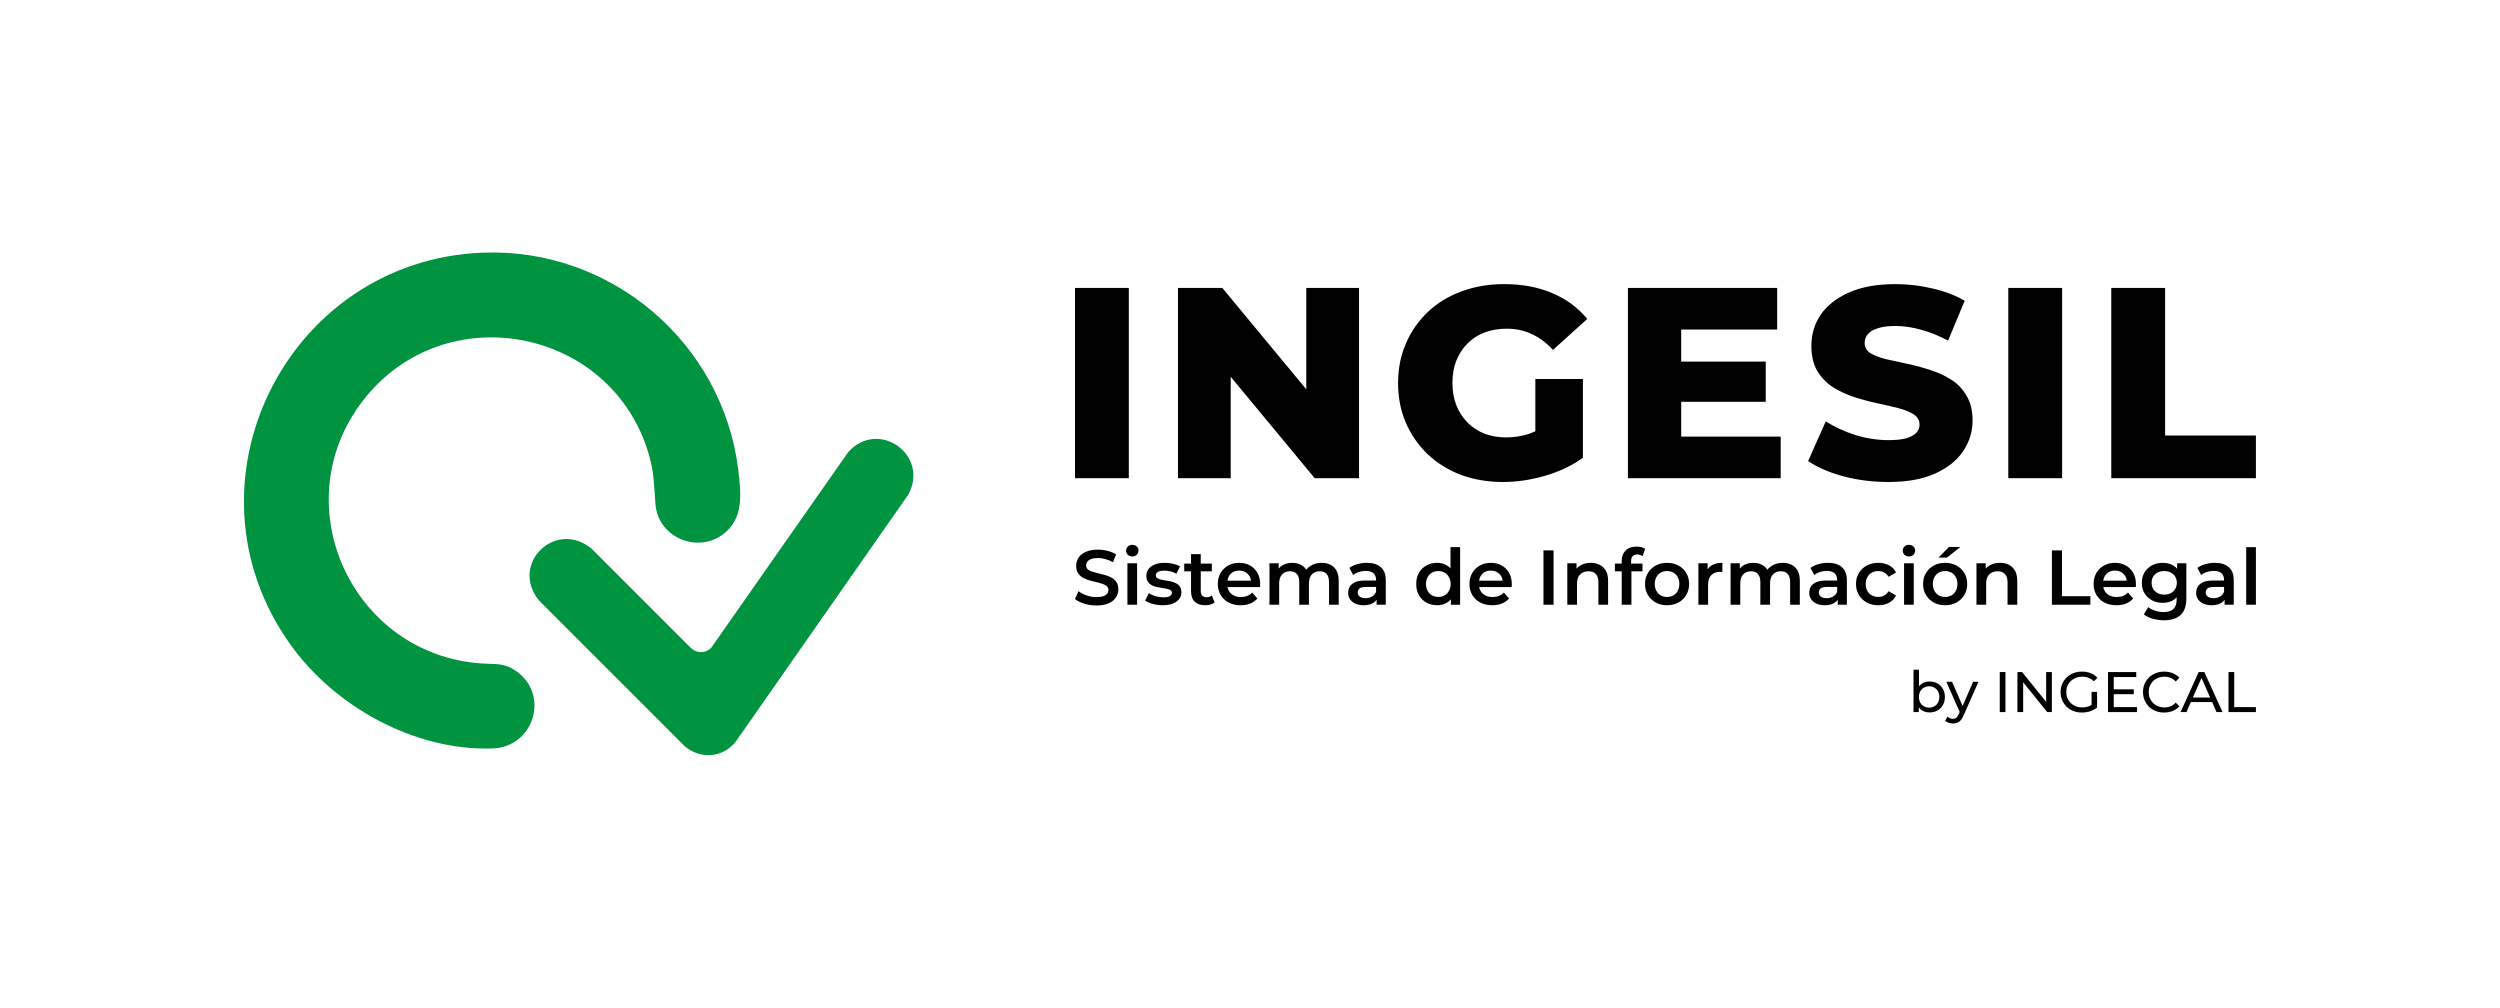
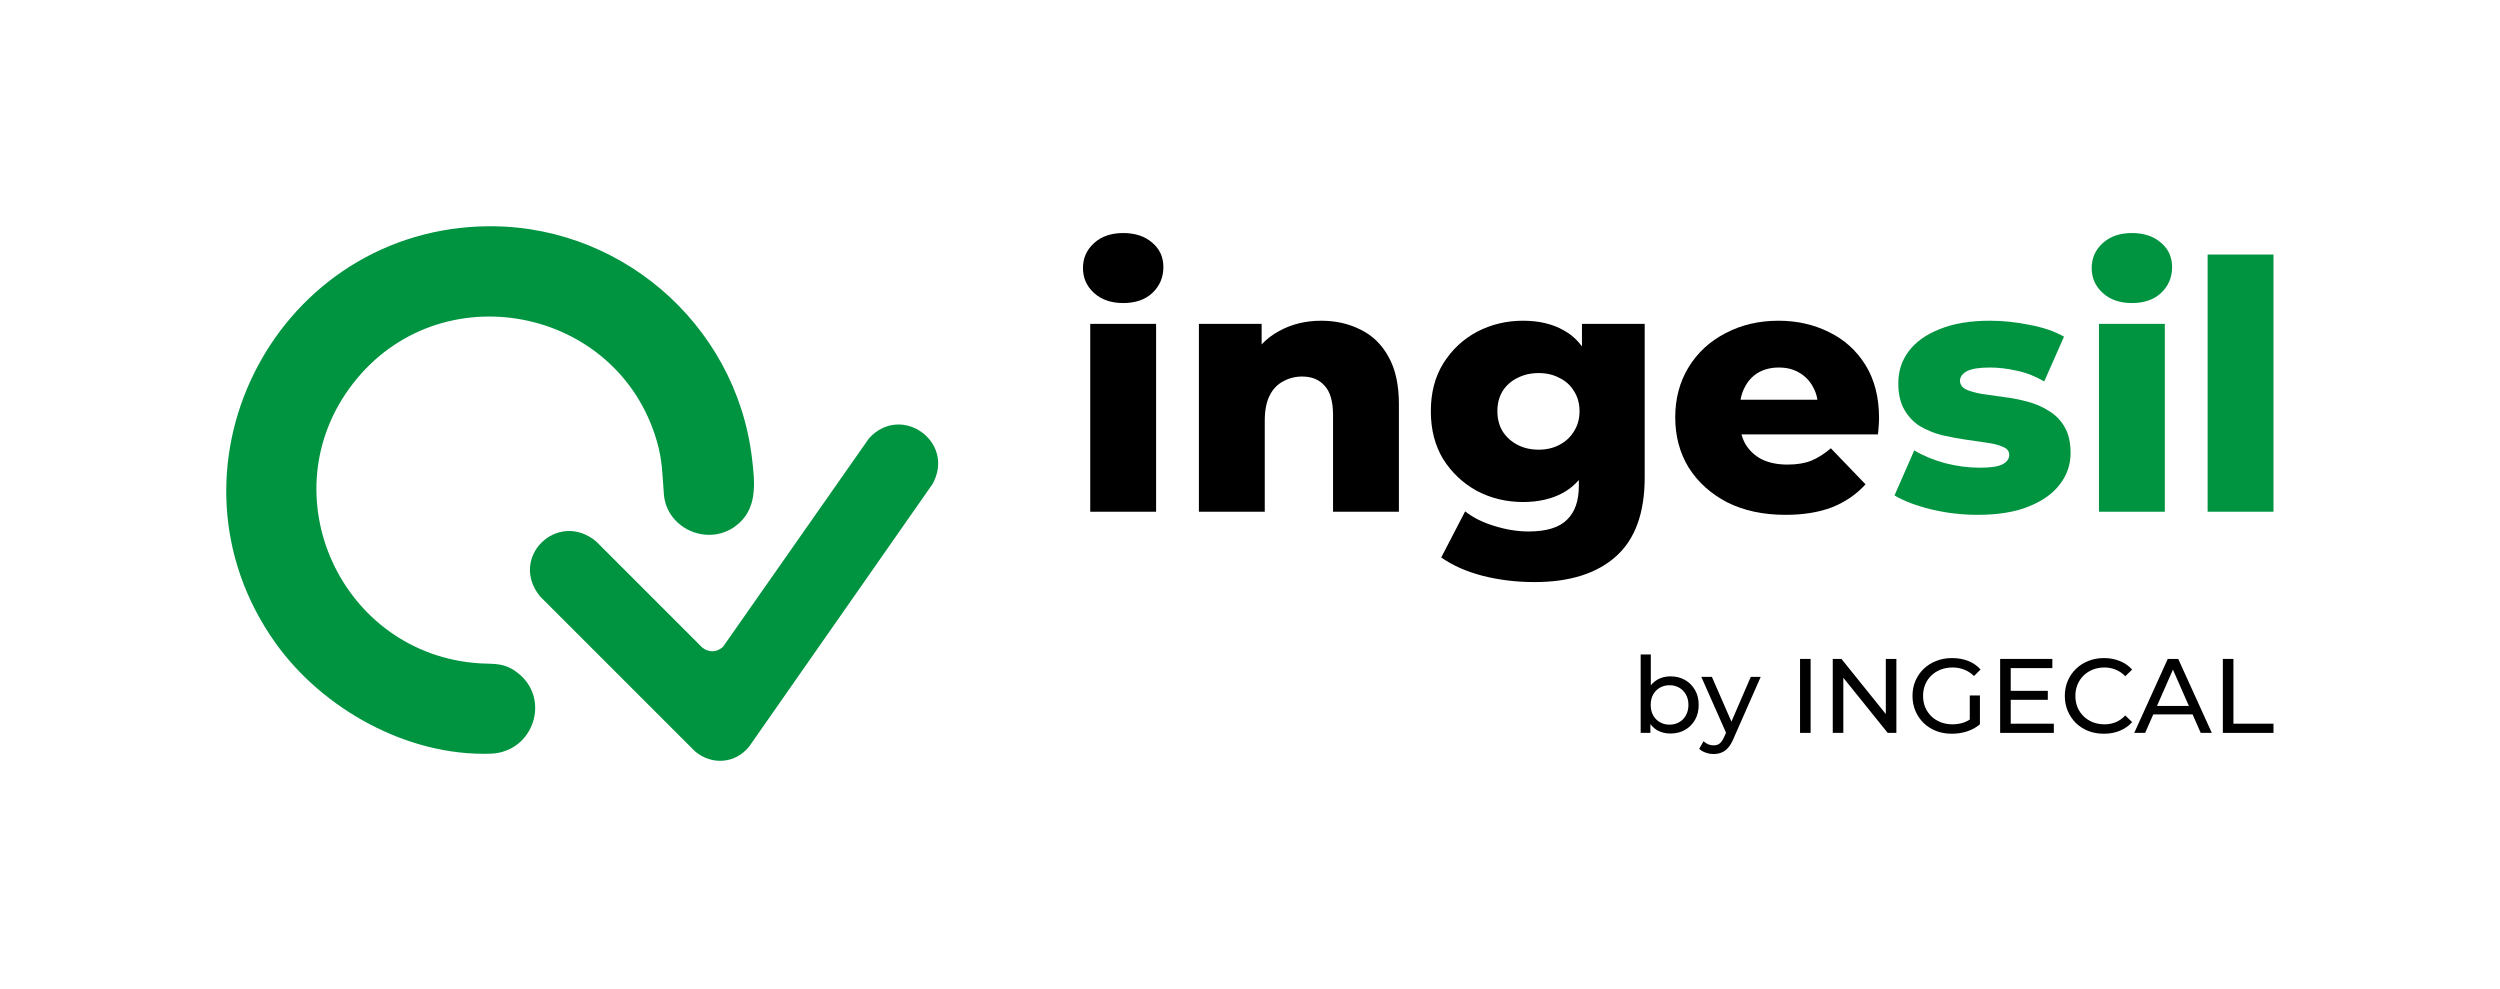
- <svg xmlns="http://www.w3.org/2000/svg" width="1114" height="449" viewBox="0 0 1114 449" fill="none">
-   <path d="M214.941 112.591C272.219 110.259 322.174 152.779 328.993 209.59C330.262 220.178 331.512 231.447 321.801 238.369C310.131 246.681 293.246 239.078 292.089 224.843C291.427 216.68 291.52 210.766 289.178 202.669C272.769 145.848 198.047 131.547 161.768 178.461C125.965 224.768 156.899 291.953 214.885 295.656C221.005 296.048 224.718 295.274 230.119 299.117C245.129 309.798 237.74 332.924 219.456 333.521C184.744 334.65 149.091 314.883 129.295 287.055C78.324 215.43 127.672 116.136 214.96 112.582L214.941 112.591Z" fill="#009340" />
-   <path d="M316.857 288.734L378.052 201.344C391.578 186.54 414.368 202.865 404.695 220.458L327.976 330.293C322.277 337.709 312.174 338.53 305.075 332.485L240.194 267.605C226.948 251.271 247.564 231.205 263.693 244.563L308.162 289.033C310.952 291.206 314.245 291.132 316.857 288.725V288.734Z" fill="#009340" />
-   <path d="M670.222 126.6C678.216 126.6 685.363 127.932 691.661 130.597C697.96 133.261 703.168 137.097 707.286 142.104L692.024 155.912C689.117 152.763 685.969 150.421 682.577 148.887C679.266 147.272 675.551 146.464 671.433 146.464C667.799 146.464 664.489 147.03 661.501 148.16C658.513 149.291 655.97 150.946 653.87 153.126C651.771 155.225 650.115 157.769 648.903 160.757C647.773 163.664 647.208 166.975 647.208 170.689C647.208 174.243 647.773 177.513 648.903 180.501C650.115 183.489 651.771 186.073 653.87 188.253C655.97 190.352 658.473 192.008 661.38 193.219C664.368 194.349 667.638 194.915 671.19 194.915C674.743 194.915 678.216 194.349 681.607 193.219C682.453 192.917 683.301 192.564 684.151 192.162V168.873H705.349V203.999L704.431 204.641C699.799 207.801 694.492 210.253 688.512 211.994C682.132 213.851 675.874 214.779 669.737 214.779C663.035 214.779 656.817 213.73 651.084 211.631C645.351 209.451 640.385 206.382 636.186 202.425C632.067 198.468 628.837 193.825 626.495 188.495C624.153 183.085 622.982 177.15 622.982 170.689C622.982 164.229 624.153 158.334 626.495 153.005C628.837 147.595 632.108 142.911 636.307 138.954C640.506 134.997 645.472 131.97 651.205 129.87C657.019 127.69 663.358 126.6 670.222 126.6ZM844.693 126.6C850.265 126.6 855.716 127.245 861.046 128.537C866.456 129.748 871.261 131.566 875.46 133.988L868.071 151.794C864.034 149.614 860.036 147.999 856.079 146.949C852.122 145.819 848.287 145.253 844.572 145.253C841.262 145.253 838.597 145.616 836.578 146.343C834.559 146.989 833.106 147.877 832.218 149.008C831.33 150.138 830.885 151.43 830.885 152.884C830.885 154.741 831.733 156.235 833.429 157.365C835.205 158.415 837.507 159.304 840.333 160.03C843.24 160.676 846.389 161.363 849.78 162.09C853.253 162.817 856.685 163.745 860.076 164.876C863.548 165.926 866.698 167.379 869.524 169.236C872.351 171.013 874.612 173.395 876.308 176.383C878.084 179.29 878.973 182.964 878.973 187.405C878.973 192.331 877.559 196.894 874.732 201.093C871.987 205.211 867.828 208.521 862.257 211.024C856.766 213.528 849.821 214.779 841.423 214.779C834.478 214.779 827.776 213.932 821.316 212.236C814.937 210.46 809.728 208.199 805.69 205.453L813.563 187.769C817.359 190.191 821.72 192.21 826.646 193.825C831.652 195.359 836.618 196.126 841.544 196.126C844.855 196.126 847.519 195.844 849.538 195.278C851.557 194.632 853.011 193.824 853.899 192.855C854.868 191.806 855.353 190.594 855.353 189.222C855.352 187.284 854.464 185.75 852.688 184.619C850.911 183.489 848.609 182.56 845.783 181.833C842.957 181.106 839.808 180.38 836.336 179.653C832.944 178.927 829.512 177.998 826.04 176.867C822.648 175.737 819.539 174.283 816.713 172.507C813.887 170.65 811.585 168.267 809.809 165.36C808.032 162.373 807.145 158.618 807.145 154.096C807.145 149.008 808.517 144.405 811.263 140.287C814.089 136.169 818.288 132.858 823.859 130.354C829.431 127.851 836.376 126.6 844.693 126.6ZM503.003 213.084H479.02V128.295H503.003V213.084ZM582.082 173.479V128.295H605.581V213.084H585.837L548.409 167.898V213.084H524.91V128.295H544.654L582.082 173.479ZM791.897 146.828H749.14V161.12H786.81V179.047H749.14V194.552H793.472V213.084H725.398V128.295H791.897V146.828ZM918.879 213.084H894.896V128.295H918.879V213.084ZM964.77 194.067H1005.23V213.084H940.787V128.295H964.77V194.067Z" fill="black" />
-   <path d="M963.735 250.796C965.302 250.796 966.706 251.108 967.95 251.729C968.792 252.15 969.518 252.729 970.128 253.467V251.004H974.239V266.656C974.239 269.996 973.387 272.45 971.683 274.017C969.978 275.606 967.513 276.4 964.288 276.4C962.583 276.4 960.913 276.17 959.277 275.709C957.665 275.271 956.34 274.627 955.304 273.774L957.239 270.526C958.045 271.194 959.059 271.725 960.279 272.116C961.523 272.531 962.779 272.738 964.046 272.738C966.073 272.738 967.559 272.266 968.504 271.321C969.448 270.4 969.92 269.005 969.92 267.14V266.165C969.355 266.795 968.699 267.305 967.95 267.693C966.706 268.315 965.301 268.626 963.735 268.626C961.985 268.626 960.395 268.258 958.967 267.521C957.562 266.76 956.445 265.712 955.615 264.376C954.809 263.04 954.405 261.473 954.405 259.677C954.405 257.903 954.809 256.348 955.615 255.012C956.445 253.676 957.562 252.639 958.967 251.902C960.395 251.165 961.985 250.796 963.735 250.796ZM489.282 244.922C490.733 244.922 492.173 245.106 493.602 245.475C495.03 245.843 496.273 246.373 497.333 247.064L495.916 250.555C494.833 249.91 493.716 249.437 492.564 249.138C491.413 248.815 490.307 248.654 489.247 248.654C488.003 248.654 486.99 248.804 486.207 249.104C485.447 249.403 484.882 249.795 484.514 250.278C484.168 250.762 483.995 251.315 483.995 251.937C483.995 252.674 484.249 253.273 484.756 253.733C485.286 254.171 485.965 254.516 486.794 254.77C487.646 255.023 488.591 255.277 489.628 255.53C490.664 255.761 491.69 256.026 492.703 256.325C493.74 256.625 494.673 257.016 495.502 257.5C496.354 257.984 497.033 258.64 497.54 259.469C498.07 260.298 498.335 261.346 498.335 262.613C498.335 263.903 497.978 265.101 497.264 266.207C496.573 267.29 495.502 268.165 494.051 268.833C492.6 269.478 490.768 269.801 488.557 269.801C486.668 269.801 484.859 269.536 483.132 269.006C481.404 268.453 480.033 267.751 479.02 266.898L480.574 263.408C481.542 264.168 482.74 264.802 484.168 265.309C485.596 265.815 487.059 266.069 488.557 266.069C489.823 266.069 490.849 265.931 491.632 265.654C492.415 265.378 492.991 265.009 493.359 264.549C493.728 264.065 493.912 263.524 493.912 262.925C493.912 262.188 493.647 261.6 493.117 261.162C492.587 260.702 491.896 260.344 491.044 260.091C490.215 259.814 489.282 259.561 488.245 259.331C487.232 259.101 486.206 258.836 485.17 258.536C484.156 258.214 483.223 257.811 482.371 257.327C481.542 256.82 480.863 256.152 480.333 255.322C479.803 254.493 479.538 253.433 479.538 252.144C479.538 250.831 479.883 249.632 480.574 248.55C481.288 247.444 482.36 246.569 483.788 245.924C485.239 245.256 487.071 244.922 489.282 244.922ZM518.928 250.796C520.172 250.796 521.427 250.935 522.694 251.211C523.961 251.487 525.01 251.879 525.839 252.386L524.18 255.668C523.304 255.138 522.418 254.781 521.52 254.597C520.644 254.389 519.769 254.286 518.894 254.286C517.581 254.286 516.601 254.482 515.956 254.874C515.334 255.266 515.023 255.761 515.023 256.359C515.023 256.912 515.231 257.327 515.646 257.604C516.06 257.88 516.602 258.099 517.27 258.26C517.937 258.421 518.674 258.56 519.48 258.675C520.31 258.767 521.128 258.917 521.935 259.124C522.741 259.331 523.478 259.619 524.146 259.987C524.837 260.333 525.389 260.829 525.804 261.474C526.218 262.119 526.426 262.959 526.426 263.996C526.426 265.148 526.081 266.15 525.39 267.002C524.722 267.854 523.765 268.522 522.521 269.006C521.278 269.467 519.792 269.697 518.064 269.697C516.521 269.697 515.035 269.501 513.606 269.109C512.201 268.695 511.084 268.2 510.255 267.624L511.914 264.341C512.743 264.871 513.733 265.309 514.885 265.654C516.037 266 517.189 266.173 518.341 266.173C519.7 266.173 520.678 265.989 521.277 265.62C521.899 265.252 522.211 264.756 522.211 264.134C522.211 263.627 522.003 263.248 521.589 262.994C521.174 262.718 520.633 262.51 519.965 262.372C519.297 262.234 518.548 262.106 517.719 261.991C516.913 261.876 516.095 261.726 515.266 261.542C514.459 261.335 513.722 261.047 513.054 260.679C512.386 260.287 511.844 259.769 511.43 259.124C511.015 258.479 510.808 257.626 510.808 256.566C510.808 255.392 511.142 254.379 511.81 253.526C512.478 252.651 513.411 251.982 514.608 251.521C515.829 251.038 517.269 250.796 518.928 250.796ZM535.053 251.142H539.993V254.597H535.053V263.374C535.053 264.249 535.271 264.928 535.709 265.412C536.17 265.896 536.803 266.138 537.609 266.138C538.577 266.138 539.383 265.885 540.028 265.378L541.237 268.453C540.731 268.868 540.109 269.178 539.372 269.386C538.635 269.593 537.874 269.697 537.091 269.697C535.064 269.697 533.497 269.179 532.392 268.143C531.286 267.083 530.733 265.528 530.733 263.478V254.597H527.692V251.142H530.733V246.926H535.053V251.142ZM552.2 250.796C553.997 250.796 555.598 251.188 557.003 251.971C558.408 252.754 559.514 253.86 560.32 255.288C561.127 256.716 561.529 258.398 561.529 260.333C561.529 260.517 561.518 260.725 561.495 260.955C561.495 261.185 561.483 261.404 561.46 261.611H546.983C547.102 262.249 547.319 262.837 547.639 263.374C548.145 264.226 548.86 264.883 549.781 265.344C550.703 265.804 551.762 266.034 552.96 266.034C553.997 266.034 554.93 265.873 555.759 265.551C556.588 265.228 557.325 264.721 557.97 264.03L560.285 266.691C559.456 267.659 558.407 268.407 557.141 268.937C555.897 269.443 554.469 269.697 552.856 269.697C550.806 269.697 549.009 269.294 547.466 268.487C545.946 267.658 544.76 266.53 543.907 265.102C543.078 263.673 542.663 262.049 542.663 260.229C542.663 258.387 543.066 256.763 543.872 255.357C544.701 253.929 545.831 252.812 547.259 252.006C548.71 251.2 550.357 250.796 552.2 250.796ZM609.103 250.796C611.775 250.796 613.837 251.441 615.288 252.731C616.762 253.998 617.499 255.968 617.499 258.64V269.455H613.422V267.216C612.993 267.858 612.406 268.386 611.66 268.799C610.601 269.398 609.253 269.697 607.617 269.697C606.235 269.697 605.026 269.467 603.989 269.006C602.953 268.522 602.146 267.865 601.57 267.036C601.018 266.184 600.741 265.228 600.741 264.169C600.741 263.132 600.983 262.199 601.467 261.37C601.974 260.541 602.791 259.884 603.92 259.4C605.049 258.917 606.546 258.675 608.412 258.675H613.181V258.398C613.181 257.131 612.8 256.152 612.04 255.461C611.28 254.747 610.128 254.39 608.585 254.39C607.548 254.39 606.523 254.552 605.51 254.874C604.519 255.196 603.678 255.645 602.987 256.221L601.294 253.077C602.284 252.317 603.459 251.752 604.818 251.384C606.2 250.992 607.628 250.796 609.103 250.796ZM650.629 269.455H646.518V267.055C645.978 267.712 645.345 268.248 644.617 268.66C643.396 269.351 641.991 269.697 640.401 269.697C638.628 269.697 637.027 269.306 635.599 268.522C634.193 267.716 633.088 266.61 632.281 265.205C631.475 263.8 631.072 262.141 631.072 260.229C631.072 258.318 631.475 256.659 632.281 255.254C633.088 253.849 634.193 252.754 635.599 251.971C637.027 251.188 638.628 250.796 640.401 250.796C641.945 250.796 643.327 251.142 644.548 251.833C645.225 252.203 645.824 252.684 646.345 253.273V243.816H650.629V269.455ZM664.331 250.796C666.128 250.796 667.729 251.188 669.134 251.971C670.539 252.754 671.645 253.86 672.451 255.288C673.257 256.716 673.66 258.398 673.66 260.333C673.66 260.517 673.649 260.725 673.626 260.955C673.626 261.185 673.614 261.404 673.591 261.611H659.114C659.232 262.249 659.45 262.837 659.77 263.374C660.276 264.226 660.991 264.883 661.912 265.344C662.833 265.804 663.893 266.034 665.091 266.034C666.127 266.034 667.06 265.873 667.89 265.551C668.719 265.228 669.456 264.721 670.101 264.03L672.416 266.691C671.587 267.659 670.538 268.407 669.271 268.937C668.028 269.443 666.6 269.697 664.987 269.697C662.937 269.697 661.14 269.294 659.597 268.487C658.077 267.658 656.89 266.53 656.038 265.102C655.209 263.673 654.794 262.049 654.794 260.229C654.794 258.387 655.197 256.763 656.003 255.357C656.832 253.929 657.961 252.812 659.39 252.006C660.841 251.2 662.488 250.796 664.331 250.796ZM742.825 250.796C744.737 250.796 746.43 251.2 747.904 252.006C749.401 252.812 750.565 253.917 751.395 255.322C752.247 256.727 752.673 258.364 752.673 260.229C752.673 262.049 752.247 263.673 751.395 265.102C750.565 266.53 749.402 267.658 747.904 268.487C746.43 269.294 744.737 269.697 742.825 269.697C740.936 269.697 739.255 269.294 737.78 268.487C736.306 267.658 735.143 266.53 734.291 265.102C733.439 263.673 733.012 262.049 733.012 260.229C733.012 258.387 733.439 256.763 734.291 255.357C735.143 253.929 736.306 252.812 737.78 252.006C739.255 251.2 740.936 250.796 742.825 250.796ZM814.569 250.796C817.241 250.796 819.304 251.441 820.755 252.731C822.229 253.998 822.966 255.968 822.966 258.64V269.455H818.889V267.216C818.46 267.858 817.872 268.386 817.126 268.799C816.066 269.398 814.719 269.697 813.084 269.697C811.702 269.697 810.492 269.467 809.455 269.006C808.419 268.522 807.613 267.865 807.037 267.036C806.484 266.184 806.207 265.228 806.207 264.169C806.207 263.133 806.449 262.199 806.933 261.37C807.439 260.541 808.258 259.884 809.387 259.4C810.515 258.917 812.012 258.675 813.878 258.675H818.646V258.398C818.646 257.132 818.267 256.152 817.507 255.461C816.747 254.747 815.594 254.39 814.051 254.39C813.014 254.39 811.989 254.552 810.976 254.874C809.985 255.197 809.144 255.645 808.453 256.221L806.76 253.077C807.75 252.317 808.926 251.752 810.285 251.384C811.667 250.992 813.095 250.796 814.569 250.796ZM837.009 250.796C838.805 250.796 840.383 251.165 841.742 251.902C843.124 252.616 844.173 253.676 844.887 255.081L841.569 257.016C841.017 256.141 840.337 255.496 839.531 255.081C838.748 254.666 837.895 254.459 836.974 254.459C835.914 254.459 834.959 254.69 834.106 255.15C833.254 255.611 832.585 256.279 832.102 257.154C831.618 258.007 831.376 259.032 831.376 260.229C831.376 261.427 831.618 262.464 832.102 263.339C832.585 264.191 833.254 264.848 834.106 265.309C834.959 265.769 835.914 266 836.974 266C837.895 266 838.748 265.793 839.531 265.378C840.337 264.963 841.017 264.318 841.569 263.443L844.887 265.378C844.173 266.76 843.124 267.832 841.742 268.592C840.383 269.329 838.805 269.697 837.009 269.697C835.074 269.697 833.346 269.294 831.825 268.487C830.328 267.658 829.153 266.53 828.301 265.102C827.448 263.673 827.022 262.049 827.022 260.229C827.022 258.387 827.449 256.763 828.301 255.357C829.153 253.929 830.328 252.812 831.825 252.006C833.346 251.2 835.074 250.796 837.009 250.796ZM866.732 250.796C868.644 250.796 870.338 251.2 871.812 252.006C873.309 252.812 874.473 253.917 875.302 255.322C876.154 256.727 876.581 258.364 876.581 260.229C876.581 262.049 876.154 263.673 875.302 265.102C874.473 266.53 873.31 267.658 871.812 268.487C870.338 269.294 868.644 269.697 866.732 269.697C864.844 269.697 863.162 269.294 861.688 268.487C860.214 267.658 859.05 266.53 858.198 265.102C857.346 263.673 856.92 262.049 856.92 260.229C856.92 258.387 857.346 256.763 858.198 255.357C859.05 253.929 860.213 252.812 861.688 252.006C863.162 251.2 864.844 250.796 866.732 250.796ZM942.447 250.796C944.244 250.796 945.845 251.188 947.25 251.971C948.655 252.754 949.761 253.86 950.567 255.288C951.374 256.716 951.777 258.398 951.777 260.333C951.777 260.517 951.765 260.725 951.742 260.955C951.742 261.185 951.731 261.404 951.708 261.611H937.231C937.35 262.249 937.567 262.837 937.887 263.374C938.393 264.226 939.107 264.883 940.028 265.344C940.95 265.804 942.01 266.034 943.208 266.034C944.244 266.034 945.178 265.873 946.007 265.551C946.836 265.228 947.573 264.721 948.218 264.03L950.533 266.691C949.704 267.659 948.655 268.407 947.389 268.937C946.145 269.443 944.717 269.697 943.104 269.697C941.054 269.697 939.257 269.294 937.714 268.487C936.194 267.658 935.007 266.53 934.154 265.102C933.325 263.673 932.911 262.049 932.911 260.229C932.911 258.387 933.314 256.763 934.12 255.357C934.949 253.929 936.078 252.812 937.506 252.006C938.957 251.2 940.604 250.796 942.447 250.796ZM986.967 250.796C989.639 250.796 991.701 251.441 993.152 252.731C994.626 253.998 995.363 255.968 995.363 258.64V269.455H991.286V267.216C990.857 267.858 990.27 268.386 989.523 268.799C988.464 269.398 987.116 269.697 985.48 269.697C984.099 269.697 982.889 269.467 981.853 269.006C980.816 268.522 980.009 267.865 979.434 267.036C978.881 266.184 978.605 265.228 978.604 264.169C978.604 263.133 978.847 262.199 979.33 261.37C979.837 260.541 980.655 259.884 981.783 259.4C982.912 258.917 984.41 258.675 986.275 258.675H991.044V258.398C991.044 257.132 990.664 256.152 989.904 255.461C989.144 254.747 987.992 254.39 986.448 254.39C985.412 254.39 984.387 254.552 983.373 254.874C982.383 255.197 981.542 255.645 980.851 256.221L979.157 253.077C980.148 252.317 981.323 251.752 982.682 251.384C984.064 250.992 985.493 250.796 986.967 250.796ZM506.693 269.455H502.375V251.004H506.693V269.455ZM588.968 250.796C590.442 250.796 591.743 251.084 592.872 251.66C594.024 252.236 594.922 253.123 595.567 254.32C596.212 255.495 596.534 257.016 596.534 258.882V269.455H592.216V259.435C592.216 257.799 591.859 256.578 591.145 255.771C590.43 254.965 589.405 254.563 588.069 254.562C587.125 254.562 586.284 254.77 585.547 255.185C584.833 255.599 584.268 256.21 583.854 257.016C583.462 257.822 583.266 258.847 583.266 260.091V269.455H578.946V259.435C578.946 257.799 578.59 256.578 577.876 255.771C577.162 254.965 576.136 254.562 574.8 254.562C573.856 254.563 573.015 254.77 572.278 255.185C571.564 255.599 571 256.21 570.585 257.016C570.193 257.822 569.997 258.847 569.997 260.091V269.455H565.678V251.004H569.79V253.344C570.326 252.679 570.982 252.141 571.76 251.729C572.958 251.108 574.317 250.796 575.837 250.796C577.565 250.796 579.062 251.222 580.329 252.074C581.04 252.544 581.616 253.147 582.061 253.882C582.614 253.164 583.315 252.55 584.164 252.04C585.546 251.211 587.148 250.796 588.968 250.796ZM692.265 269.455H687.773V245.268H692.265V269.455ZM708.862 250.796C710.337 250.796 711.65 251.084 712.802 251.66C713.976 252.236 714.898 253.123 715.566 254.32C716.234 255.495 716.568 257.016 716.568 258.882V269.455H712.249V259.435C712.249 257.799 711.857 256.578 711.074 255.771C710.314 254.965 709.242 254.562 707.86 254.562C706.847 254.563 705.948 254.77 705.165 255.185C704.382 255.599 703.772 256.222 703.334 257.051C702.919 257.857 702.712 258.882 702.712 260.126V269.455H698.393V251.004H702.505V253.395C703.066 252.726 703.757 252.182 704.578 251.764C705.822 251.119 707.25 250.796 708.862 250.796ZM729.234 243.574C729.995 243.574 730.709 243.655 731.377 243.816C732.068 243.978 732.644 244.231 733.104 244.576L731.93 247.824C731.607 247.571 731.239 247.387 730.824 247.271C730.41 247.133 729.983 247.064 729.545 247.064C728.647 247.065 727.967 247.318 727.507 247.824C727.046 248.308 726.815 249.046 726.815 250.036V251.142H731.895V254.597H726.954V269.455H722.635V254.597H719.594V251.142H722.635V249.967C722.635 248.032 723.199 246.489 724.328 245.337C725.48 244.162 727.115 243.574 729.234 243.574ZM767.48 254.908C767.296 254.862 767.123 254.839 766.962 254.839C766.801 254.816 766.64 254.805 766.479 254.805C764.843 254.805 763.542 255.288 762.574 256.256C761.607 257.2 761.123 258.617 761.123 260.506V269.455H756.804V251.004H760.915V253.704C761.445 252.891 762.148 252.244 763.023 251.764C764.221 251.119 765.707 250.796 767.48 250.796V254.908ZM794.434 250.796C795.908 250.796 797.209 251.084 798.338 251.66C799.49 252.236 800.388 253.123 801.033 254.32C801.678 255.495 802.001 257.016 802.001 258.882V269.455H797.682V259.435C797.682 257.799 797.324 256.578 796.61 255.771C795.896 254.965 794.871 254.562 793.535 254.562C792.591 254.563 791.75 254.77 791.013 255.185C790.299 255.599 789.734 256.209 789.319 257.016C788.928 257.822 788.732 258.847 788.732 260.091V269.455H784.413V259.435C784.413 257.799 784.056 256.578 783.342 255.771C782.628 254.965 781.602 254.562 780.267 254.562C779.322 254.563 778.481 254.77 777.744 255.185C777.03 255.599 776.465 256.209 776.051 257.016C775.659 257.822 775.464 258.847 775.464 260.091V269.455H771.145V251.004H775.257V253.343C775.792 252.679 776.448 252.141 777.226 251.729C778.423 251.108 779.783 250.796 781.304 250.796C783.031 250.796 784.528 251.222 785.795 252.074C786.505 252.544 787.082 253.147 787.527 253.882C788.081 253.164 788.782 252.549 789.631 252.04C791.013 251.211 792.614 250.796 794.434 250.796ZM852.771 269.455H848.452V251.004H852.771V269.455ZM891.181 250.796C892.655 250.796 893.968 251.084 895.12 251.66C896.295 252.236 897.216 253.123 897.884 254.32C898.552 255.495 898.886 257.016 898.886 258.882V269.455H894.566V259.435C894.566 257.799 894.175 256.578 893.392 255.771C892.631 254.966 891.561 254.563 890.179 254.562C889.165 254.562 888.267 254.77 887.483 255.185C886.7 255.599 886.09 256.221 885.652 257.051C885.238 257.857 885.03 258.882 885.03 260.126V269.455H880.711V251.004H884.822V253.396C885.383 252.727 886.074 252.182 886.896 251.764C888.139 251.119 889.568 250.796 891.181 250.796ZM918.821 265.654H931.468V269.455H914.329V245.268H918.821V265.654ZM1005.23 269.455H1000.91V243.816H1005.23V269.455ZM608.723 261.542C607.249 261.542 606.258 261.784 605.751 262.268C605.244 262.728 604.991 263.305 604.991 263.996C604.991 264.779 605.302 265.401 605.924 265.861C606.546 266.322 607.41 266.553 608.516 266.553C609.575 266.553 610.519 266.311 611.349 265.827C612.201 265.343 612.812 264.629 613.181 263.685V261.542H608.723ZM814.189 261.542C812.715 261.542 811.725 261.784 811.218 262.268C810.711 262.728 810.457 263.305 810.457 263.996C810.457 264.779 810.769 265.401 811.391 265.861C812.013 266.322 812.877 266.553 813.982 266.553C815.042 266.553 815.986 266.311 816.815 265.827C817.668 265.343 818.278 264.629 818.646 263.685V261.542H814.189ZM986.587 261.542C985.113 261.542 984.122 261.784 983.615 262.268C983.108 262.728 982.854 263.305 982.854 263.996C982.855 264.779 983.166 265.401 983.788 265.861C984.41 266.322 985.273 266.553 986.379 266.553C987.439 266.553 988.384 266.311 989.213 265.827C990.065 265.343 990.675 264.629 991.044 263.685V261.542H986.587ZM640.92 254.459C639.883 254.459 638.95 254.69 638.121 255.15C637.315 255.611 636.658 256.279 636.151 257.154C635.668 258.007 635.426 259.032 635.426 260.229C635.426 261.404 635.668 262.429 636.151 263.305C636.658 264.18 637.315 264.848 638.121 265.309C638.95 265.769 639.883 266 640.92 266C641.956 266 642.877 265.769 643.684 265.309C644.513 264.848 645.17 264.18 645.653 263.305C646.16 262.429 646.414 261.404 646.414 260.229C646.414 259.032 646.16 258.007 645.653 257.154C645.17 256.279 644.513 255.611 643.684 255.15C642.877 254.69 641.956 254.459 640.92 254.459ZM742.859 254.459C741.8 254.459 740.856 254.69 740.026 255.15C739.22 255.611 738.576 256.279 738.092 257.154C737.608 258.007 737.366 259.032 737.366 260.229C737.366 261.404 737.608 262.429 738.092 263.305C738.576 264.18 739.22 264.848 740.026 265.309C740.856 265.769 741.789 266 742.825 266C743.885 266 744.83 265.769 745.659 265.309C746.488 264.848 747.133 264.18 747.594 263.305C748.077 262.429 748.319 261.404 748.319 260.229C748.319 259.032 748.077 258.007 747.594 257.154C747.133 256.279 746.488 255.611 745.659 255.15C744.83 254.69 743.896 254.459 742.859 254.459ZM866.768 254.459C865.708 254.459 864.763 254.69 863.934 255.15C863.128 255.611 862.483 256.279 861.999 257.154C861.515 258.007 861.273 259.032 861.273 260.229C861.273 261.404 861.515 262.429 861.999 263.305C862.483 264.18 863.128 264.848 863.934 265.309C864.763 265.769 865.696 266 866.732 266C867.792 266 868.737 265.769 869.566 265.309C870.396 264.848 871.04 264.18 871.501 263.305C871.985 262.429 872.227 261.404 872.227 260.229C872.227 259.032 871.985 258.007 871.501 257.154C871.04 256.279 870.396 255.611 869.566 255.15C868.737 254.69 867.804 254.459 866.768 254.459ZM964.392 254.459C963.309 254.459 962.329 254.678 961.454 255.115C960.602 255.53 959.934 256.14 959.45 256.946C958.989 257.73 958.76 258.64 958.76 259.677C958.76 260.713 958.99 261.634 959.45 262.44C959.934 263.224 960.602 263.846 961.454 264.307C962.329 264.744 963.309 264.963 964.392 264.963C965.474 264.963 966.442 264.744 967.294 264.307C968.146 263.846 968.803 263.224 969.264 262.44C969.747 261.634 969.989 260.713 969.989 259.677C969.989 258.64 969.747 257.73 969.264 256.946C968.803 256.14 968.146 255.53 967.294 255.115C966.442 254.678 965.474 254.459 964.392 254.459ZM552.2 254.252C551.141 254.252 550.207 254.482 549.4 254.942C548.617 255.403 547.996 256.049 547.535 256.878C547.236 257.429 547.042 258.051 546.947 258.743H557.441C557.357 258.047 557.156 257.413 556.83 256.843C556.369 256.037 555.736 255.403 554.93 254.942C554.147 254.482 553.237 254.252 552.2 254.252ZM664.331 254.252C663.271 254.252 662.338 254.482 661.531 254.942C660.748 255.403 660.127 256.049 659.666 256.878C659.367 257.429 659.173 258.051 659.078 258.743H669.572C669.488 258.047 669.287 257.413 668.961 256.843C668.5 256.037 667.867 255.403 667.061 254.942C666.277 254.482 665.367 254.252 664.331 254.252ZM942.447 254.252C941.388 254.252 940.455 254.482 939.648 254.942C938.865 255.403 938.244 256.049 937.783 256.878C937.484 257.43 937.289 258.051 937.194 258.743H947.689C947.606 258.047 947.404 257.413 947.078 256.843C946.617 256.037 945.984 255.403 945.178 254.942C944.395 254.482 943.484 254.252 942.447 254.252ZM867.527 248.481H863.796L868.461 243.747H873.54L867.527 248.481ZM504.552 242.779C505.358 242.779 506.015 243.022 506.521 243.506C507.051 243.967 507.315 244.554 507.315 245.268C507.315 246.028 507.062 246.672 506.556 247.202C506.049 247.709 505.381 247.963 504.552 247.963C503.746 247.963 503.078 247.709 502.548 247.202C502.041 246.695 501.787 246.085 501.787 245.371C501.787 244.634 502.041 244.024 502.548 243.54C503.078 243.033 503.746 242.779 504.552 242.779ZM850.629 242.779C851.435 242.779 852.091 243.022 852.598 243.506C853.127 243.967 853.393 244.553 853.393 245.268C853.393 246.028 853.139 246.672 852.633 247.202C852.126 247.709 851.458 247.963 850.629 247.963C849.823 247.963 849.154 247.709 848.624 247.202C848.118 246.695 847.864 246.085 847.864 245.371C847.864 244.634 848.117 244.024 848.624 243.54C849.154 243.033 849.823 242.779 850.629 242.779Z" fill="black" />
-   <path d="M859.821 317.458C858.666 317.458 857.622 317.203 856.688 316.693C855.77 316.167 855.04 315.394 854.497 314.375C853.97 313.356 853.707 312.082 853.707 310.553C853.707 309.025 853.978 307.751 854.522 306.732C855.082 305.712 855.821 304.948 856.739 304.439C857.673 303.929 858.7 303.674 859.821 303.674C861.146 303.674 862.318 303.963 863.337 304.541C864.356 305.118 865.163 305.925 865.758 306.961C866.352 307.98 866.649 309.177 866.649 310.553C866.649 311.929 866.352 313.135 865.758 314.171C865.163 315.207 864.356 316.014 863.337 316.591C862.318 317.169 861.146 317.458 859.821 317.458ZM852.662 317.305V298.4H855.108V307.394L854.853 310.528L855.006 313.662V317.305H852.662ZM859.618 315.318C860.484 315.318 861.257 315.122 861.936 314.732C862.632 314.341 863.176 313.789 863.567 313.076C863.974 312.345 864.178 311.504 864.178 310.553C864.178 309.585 863.974 308.753 863.567 308.056C863.176 307.343 862.632 306.791 861.936 306.4C861.257 306.01 860.484 305.814 859.618 305.814C858.768 305.814 857.995 306.01 857.299 306.4C856.62 306.791 856.076 307.343 855.668 308.056C855.278 308.753 855.082 309.585 855.082 310.553C855.082 311.504 855.278 312.345 855.668 313.076C856.076 313.789 856.62 314.341 857.299 314.732C857.995 315.122 858.768 315.318 859.618 315.318Z" fill="black" />
-   <path d="M870.242 322.4C869.596 322.4 868.968 322.29 868.356 322.069C867.745 321.865 867.218 321.56 866.777 321.152L867.821 319.318C868.161 319.64 868.535 319.887 868.942 320.056C869.35 320.226 869.783 320.311 870.242 320.311C870.836 320.311 871.329 320.158 871.719 319.853C872.11 319.547 872.475 319.003 872.815 318.222L873.656 316.362L873.91 316.056L879.21 303.802H881.605L875.057 318.655C874.666 319.606 874.225 320.354 873.732 320.897C873.256 321.441 872.73 321.823 872.152 322.044C871.575 322.281 870.938 322.4 870.242 322.4ZM873.452 317.738L867.286 303.802H869.834L875.082 315.827L873.452 317.738Z" fill="black" />
-   <path d="M891.086 317.305V299.47H893.634V317.305H891.086Z" fill="black" />
-   <path d="M898.973 317.305V299.47H901.062L912.859 314.12H911.763V299.47H914.311V317.305H912.222L900.425 302.655H901.521V317.305H898.973Z" fill="black" />
-   <path d="M927.7 317.509C926.324 317.509 925.059 317.288 923.904 316.846C922.749 316.388 921.747 315.751 920.897 314.935C920.048 314.103 919.386 313.135 918.91 312.031C918.435 310.927 918.197 309.712 918.197 308.388C918.197 307.063 918.435 305.848 918.91 304.744C919.386 303.64 920.048 302.681 920.897 301.865C921.764 301.033 922.774 300.396 923.929 299.955C925.084 299.496 926.358 299.267 927.751 299.267C929.161 299.267 930.452 299.496 931.623 299.955C932.795 300.413 933.789 301.101 934.604 302.018L933.025 303.598C932.294 302.884 931.496 302.366 930.63 302.044C929.781 301.704 928.855 301.534 927.853 301.534C926.834 301.534 925.883 301.704 924.999 302.044C924.133 302.383 923.377 302.859 922.732 303.47C922.103 304.082 921.611 304.812 921.254 305.662C920.914 306.494 920.745 307.403 920.745 308.388C920.745 309.356 920.914 310.265 921.254 311.114C921.611 311.946 922.103 312.676 922.732 313.305C923.377 313.916 924.133 314.392 924.999 314.732C925.866 315.071 926.808 315.241 927.827 315.241C928.778 315.241 929.687 315.097 930.553 314.808C931.437 314.502 932.252 314.001 932.999 313.305L934.452 315.241C933.568 315.989 932.532 316.558 931.343 316.948C930.171 317.322 928.957 317.509 927.7 317.509ZM932.006 314.91V308.286H934.452V315.241L932.006 314.91Z" fill="black" />
-   <path d="M941.648 307.165H950.82V309.33H941.648V307.165ZM941.877 315.088H952.272V317.305H939.33V299.47H951.915V301.687H941.877V315.088Z" fill="black" />
-   <path d="M964.347 317.509C962.988 317.509 961.732 317.288 960.577 316.846C959.439 316.388 958.445 315.751 957.596 314.935C956.763 314.103 956.109 313.135 955.634 312.031C955.158 310.927 954.92 309.712 954.92 308.388C954.92 307.063 955.158 305.848 955.634 304.744C956.109 303.64 956.772 302.681 957.621 301.865C958.47 301.033 959.464 300.396 960.602 299.955C961.757 299.496 963.014 299.267 964.373 299.267C965.748 299.267 967.014 299.504 968.169 299.98C969.341 300.439 970.334 301.127 971.15 302.044L969.494 303.649C968.814 302.935 968.05 302.409 967.201 302.069C966.351 301.712 965.443 301.534 964.475 301.534C963.472 301.534 962.538 301.704 961.672 302.044C960.823 302.383 960.084 302.859 959.455 303.47C958.827 304.082 958.334 304.812 957.978 305.662C957.638 306.494 957.468 307.403 957.468 308.388C957.468 309.373 957.638 310.29 957.978 311.139C958.334 311.972 958.827 312.693 959.455 313.305C960.084 313.916 960.823 314.392 961.672 314.732C962.538 315.071 963.472 315.241 964.475 315.241C965.443 315.241 966.351 315.071 967.201 314.732C968.05 314.375 968.814 313.831 969.494 313.101L971.15 314.706C970.334 315.623 969.341 316.32 968.169 316.795C967.014 317.271 965.74 317.509 964.347 317.509Z" fill="black" />
-   <path d="M971.661 317.305L979.737 299.47H982.259L990.361 317.305H987.686L980.476 300.897H981.495L974.285 317.305H971.661ZM975.1 312.846L975.788 310.808H985.826L986.565 312.846H975.1Z" fill="black" />
-   <path d="M993.022 317.305V299.47H995.57V315.088H1005.23V317.305H993.022Z" fill="black" />
+ <svg xmlns="http://www.w3.org/2000/svg" width="1105" height="437" viewBox="0 0 1105 437" fill="none">
+   <path d="M212.061 100.097C272.479 97.636 325.172 142.487 332.365 202.413C333.703 213.581 335.022 225.468 324.779 232.769C312.469 241.536 294.658 233.517 293.438 218.501C292.74 209.891 292.838 203.653 290.368 195.111C273.059 135.176 194.241 120.091 155.973 169.577C118.207 218.422 150.837 289.29 212.002 293.196C218.457 293.61 222.373 292.793 228.071 296.847C243.903 308.114 236.11 332.507 216.824 333.137C180.209 334.328 142.6 313.477 121.72 284.124C67.954 208.573 120.008 103.836 212.081 100.087L212.061 100.097Z" fill="#009340" />
+   <path d="M319.563 285.896L384.114 193.715C398.382 178.099 422.421 195.319 412.217 213.877L331.293 329.733C325.28 337.556 314.624 338.422 307.135 332.045L238.698 263.608C224.725 246.378 246.472 225.213 263.485 239.303L310.392 286.211C313.335 288.503 316.808 288.425 319.563 285.886V285.896Z" fill="#009340" />
+   <path d="M481.887 226.179V143.141H510.996V226.179H481.887ZM496.442 133.949C491.131 133.949 486.841 132.468 483.573 129.506C480.304 126.544 478.67 122.867 478.67 118.475C478.67 114.083 480.304 110.406 483.573 107.444C486.841 104.482 491.131 103.001 496.442 103.001C501.753 103.001 506.043 104.431 509.311 107.291C512.579 110.048 514.214 113.623 514.214 118.015C514.214 122.611 512.579 126.441 509.311 129.506C506.145 132.468 501.855 133.949 496.442 133.949Z" fill="black" />
+   <path d="M583.995 141.762C590.43 141.762 596.252 143.09 601.461 145.745C606.67 148.299 610.755 152.282 613.717 157.695C616.781 163.109 618.314 170.105 618.314 178.685V226.179H589.204V183.434C589.204 177.51 587.979 173.22 585.527 170.565C583.178 167.807 579.859 166.428 575.569 166.428C572.505 166.428 569.696 167.143 567.143 168.573C564.589 169.901 562.598 171.995 561.168 174.855C559.738 177.714 559.023 181.442 559.023 186.039V226.179H529.914V143.141H557.644V166.735L552.282 159.84C555.448 153.814 559.789 149.32 565.304 146.358C570.82 143.294 577.05 141.762 583.995 141.762Z" fill="black" />
+   <path d="M678.236 257.279C670.269 257.279 662.66 256.36 655.408 254.522C648.259 252.683 642.131 249.977 637.024 246.402L647.595 226.025C651.068 228.783 655.357 230.928 660.464 232.46C665.673 234.094 670.729 234.911 675.632 234.911C683.496 234.911 689.165 233.175 692.638 229.702C696.11 226.332 697.847 221.378 697.847 214.841V205.036L699.379 181.749L699.225 158.308V143.141H726.956V211.011C726.956 226.74 722.717 238.384 714.24 245.942C705.762 253.5 693.761 257.279 678.236 257.279ZM673.18 221.889C665.826 221.889 659.034 220.255 652.804 216.986C646.676 213.616 641.722 208.968 637.943 203.044C634.266 197.018 632.428 189.92 632.428 181.749C632.428 173.578 634.266 166.53 637.943 160.606C641.722 154.58 646.676 149.933 652.804 146.665C659.034 143.396 665.826 141.762 673.18 141.762C680.228 141.762 686.254 143.192 691.259 146.052C696.263 148.81 700.042 153.15 702.596 159.074C705.251 164.998 706.579 172.556 706.579 181.749C706.579 190.941 705.251 198.499 702.596 204.423C700.042 210.347 696.263 214.739 691.259 217.599C686.254 220.459 680.228 221.889 673.18 221.889ZM680.075 198.755C683.547 198.755 686.611 198.04 689.267 196.61C692.025 195.18 694.17 193.188 695.702 190.635C697.336 188.081 698.153 185.119 698.153 181.749C698.153 178.378 697.336 175.416 695.702 172.863C694.17 170.309 692.025 168.369 689.267 167.041C686.611 165.611 683.547 164.896 680.075 164.896C676.602 164.896 673.487 165.611 670.729 167.041C667.971 168.369 665.775 170.309 664.141 172.863C662.609 175.416 661.843 178.378 661.843 181.749C661.843 185.119 662.609 188.081 664.141 190.635C665.775 193.188 667.971 195.18 670.729 196.61C673.487 198.04 676.602 198.755 680.075 198.755Z" fill="black" />
+   <path d="M789.169 227.557C779.364 227.557 770.785 225.719 763.431 222.042C756.179 218.263 750.51 213.156 746.425 206.721C742.441 200.185 740.45 192.78 740.45 184.507C740.45 176.233 742.39 168.88 746.272 162.445C750.255 155.908 755.719 150.852 762.665 147.277C769.61 143.601 777.423 141.762 786.105 141.762C794.276 141.762 801.732 143.447 808.473 146.818C815.214 150.086 820.576 154.938 824.56 161.372C828.543 167.807 830.535 175.621 830.535 184.813C830.535 185.834 830.484 187.009 830.382 188.337C830.28 189.664 830.177 190.89 830.075 192.014H764.35V176.693H814.601L803.571 180.983C803.673 177.204 802.958 173.935 801.426 171.178C799.996 168.42 797.953 166.275 795.297 164.743C792.744 163.211 789.731 162.445 786.258 162.445C782.786 162.445 779.722 163.211 777.066 164.743C774.513 166.275 772.521 168.471 771.091 171.331C769.661 174.089 768.946 177.357 768.946 181.136V185.579C768.946 189.664 769.763 193.188 771.397 196.15C773.134 199.112 775.585 201.41 778.751 203.044C781.917 204.576 785.697 205.343 790.088 205.343C794.174 205.343 797.647 204.781 800.506 203.657C803.468 202.432 806.379 200.593 809.239 198.142L824.56 214.075C820.576 218.467 815.674 221.838 809.852 224.187C804.03 226.434 797.136 227.557 789.169 227.557Z" fill="black" />
+   <path d="M874.137 227.557C867.09 227.557 860.196 226.74 853.455 225.106C846.816 223.472 841.454 221.429 837.368 218.978L846.101 199.061C849.982 201.41 854.527 203.3 859.736 204.73C864.945 206.057 870.052 206.721 875.057 206.721C879.959 206.721 883.33 206.211 885.168 205.189C887.109 204.168 888.079 202.789 888.079 201.053C888.079 199.419 887.16 198.244 885.321 197.529C883.585 196.712 881.236 196.099 878.274 195.691C875.414 195.282 872.248 194.822 868.775 194.312C865.303 193.801 861.779 193.137 858.204 192.32C854.731 191.401 851.514 190.073 848.552 188.337C845.692 186.498 843.394 184.047 841.658 180.983C839.921 177.919 839.053 174.037 839.053 169.339C839.053 164.028 840.585 159.33 843.65 155.244C846.816 151.057 851.412 147.788 857.438 145.439C863.464 142.988 870.818 141.762 879.5 141.762C885.322 141.762 891.194 142.375 897.118 143.601C903.144 144.724 908.2 146.46 912.286 148.81L903.553 168.573C899.467 166.224 895.382 164.641 891.297 163.824C887.211 162.904 883.33 162.445 879.653 162.445C874.75 162.445 871.278 163.007 869.235 164.13C867.294 165.254 866.324 166.632 866.324 168.267C866.324 169.901 867.192 171.178 868.928 172.097C870.665 172.914 872.963 173.578 875.823 174.089C878.785 174.497 882.002 174.957 885.475 175.467C888.947 175.876 892.42 176.54 895.893 177.459C899.467 178.378 902.685 179.757 905.545 181.596C908.507 183.332 910.856 185.732 912.592 188.796C914.328 191.758 915.197 195.588 915.197 200.287C915.197 205.394 913.614 209.99 910.447 214.075C907.383 218.161 902.787 221.429 896.659 223.88C890.633 226.332 883.126 227.557 874.137 227.557Z" fill="#009340" />
+   <path d="M927.74 226.179V143.141H956.85V226.179H927.74ZM942.295 133.949C936.984 133.949 932.694 132.468 929.426 129.506C926.157 126.544 924.523 122.867 924.523 118.475C924.523 114.083 926.157 110.406 929.426 107.444C932.694 104.482 936.984 103.001 942.295 103.001C947.606 103.001 951.896 104.431 955.164 107.291C958.433 110.048 960.067 113.623 960.067 118.015C960.067 122.611 958.433 126.441 955.164 129.506C951.998 132.468 947.708 133.949 942.295 133.949Z" fill="#009340" />
+   <path d="M975.767 226.179V112.5H1004.88V226.179H975.767Z" fill="#009340" />
+   <path d="M738.301 324.218C736.184 324.218 734.268 323.751 732.556 322.816C730.874 321.851 729.535 320.434 728.539 318.566C727.574 316.698 727.091 314.362 727.091 311.56C727.091 308.757 727.589 306.422 728.586 304.553C729.613 302.685 730.968 301.284 732.649 300.349C734.362 299.415 736.246 298.948 738.301 298.948C740.73 298.948 742.879 299.477 744.747 300.536C746.615 301.595 748.094 303.074 749.184 304.974C750.274 306.842 750.819 309.037 750.819 311.56C750.819 314.082 750.274 316.293 749.184 318.192C748.094 320.092 746.615 321.571 744.747 322.63C742.879 323.688 740.73 324.218 738.301 324.218ZM725.176 323.937V289.279H729.66V305.768L729.193 311.513L729.473 317.258V323.937H725.176ZM737.927 320.294C739.515 320.294 740.932 319.936 742.178 319.22C743.455 318.504 744.451 317.492 745.167 316.184C745.915 314.845 746.288 313.303 746.288 311.56C746.288 309.785 745.915 308.259 745.167 306.982C744.451 305.674 743.455 304.662 742.178 303.946C740.932 303.23 739.515 302.872 737.927 302.872C736.37 302.872 734.954 303.23 733.677 303.946C732.431 304.662 731.435 305.674 730.687 306.982C729.971 308.259 729.613 309.785 729.613 311.56C729.613 313.303 729.971 314.845 730.687 316.184C731.435 317.492 732.431 318.504 733.677 319.22C734.954 319.936 736.37 320.294 737.927 320.294Z" fill="black" />
+   <path d="M757.405 333.279C756.221 333.279 755.069 333.077 753.948 332.672C752.827 332.298 751.862 331.738 751.052 330.991L752.967 327.627C753.59 328.219 754.275 328.671 755.023 328.982C755.77 329.293 756.564 329.449 757.405 329.449C758.495 329.449 759.398 329.169 760.114 328.608C760.83 328.048 761.5 327.051 762.122 325.619L763.664 322.209L764.131 321.649L773.846 299.182H778.237L766.233 326.413C765.517 328.157 764.707 329.527 763.804 330.523C762.932 331.52 761.967 332.221 760.908 332.625C759.849 333.061 758.681 333.279 757.405 333.279ZM763.29 324.732L751.986 299.182H756.657L766.279 321.228L763.29 324.732Z" fill="black" />
+   <path d="M795.62 323.937V291.241H800.291V323.937H795.62Z" fill="black" />
+   <path d="M810.079 323.937V291.241H813.91L835.536 318.099H833.527V291.241H838.198V323.937H834.368L812.742 297.08H814.75V323.937H810.079Z" fill="black" />
+   <path d="M862.745 324.311C860.223 324.311 857.903 323.906 855.785 323.097C853.668 322.256 851.831 321.088 850.274 319.594C848.717 318.068 847.502 316.293 846.63 314.269C845.759 312.245 845.323 310.018 845.323 307.589C845.323 305.16 845.759 302.934 846.63 300.91C847.502 298.886 848.717 297.126 850.274 295.632C851.862 294.106 853.715 292.938 855.832 292.129C857.95 291.288 860.285 290.867 862.839 290.867C865.423 290.867 867.79 291.288 869.938 292.129C872.087 292.969 873.909 294.23 875.403 295.912L872.507 298.808C871.168 297.5 869.705 296.55 868.117 295.959C866.56 295.336 864.863 295.025 863.025 295.025C861.157 295.025 859.413 295.336 857.794 295.959C856.206 296.581 854.82 297.453 853.637 298.574C852.485 299.695 851.582 301.034 850.928 302.591C850.305 304.117 849.994 305.783 849.994 307.589C849.994 309.364 850.305 311.03 850.928 312.587C851.582 314.113 852.485 315.452 853.637 316.604C854.82 317.725 856.206 318.597 857.794 319.22C859.382 319.843 861.11 320.154 862.979 320.154C864.722 320.154 866.388 319.889 867.977 319.36C869.596 318.799 871.09 317.881 872.461 316.604L875.123 320.154C873.504 321.524 871.604 322.567 869.425 323.284C867.276 323.969 865.049 324.311 862.745 324.311ZM870.639 319.547V307.402H875.123V320.154L870.639 319.547Z" fill="black" />
+   <path d="M888.317 305.347H905.132V309.318H888.317V305.347ZM888.737 319.874H907.794V323.937H884.066V291.241H907.14V295.305H888.737V319.874Z" fill="black" />
+   <path d="M929.932 324.311C927.441 324.311 925.136 323.906 923.019 323.097C920.933 322.256 919.111 321.088 917.554 319.594C916.028 318.068 914.829 316.293 913.957 314.269C913.085 312.245 912.649 310.018 912.649 307.589C912.649 305.16 913.085 302.934 913.957 300.91C914.829 298.886 916.044 297.126 917.601 295.632C919.158 294.106 920.979 292.938 923.066 292.129C925.183 291.288 927.487 290.867 929.979 290.867C932.501 290.867 934.821 291.303 936.938 292.175C939.087 293.016 940.908 294.277 942.403 295.959L939.367 298.901C938.121 297.594 936.72 296.628 935.163 296.005C933.606 295.351 931.94 295.025 930.165 295.025C928.328 295.025 926.615 295.336 925.027 295.959C923.47 296.581 922.116 297.453 920.964 298.574C919.812 299.695 918.908 301.034 918.255 302.591C917.632 304.117 917.32 305.783 917.32 307.589C917.32 309.395 917.632 311.077 918.255 312.634C918.908 314.16 919.812 315.483 920.964 316.604C922.116 317.725 923.47 318.597 925.027 319.22C926.615 319.843 928.328 320.154 930.165 320.154C931.94 320.154 933.606 319.843 935.163 319.22C936.72 318.566 938.121 317.569 939.367 316.23L942.403 319.173C940.908 320.855 939.087 322.131 936.938 323.003C934.821 323.875 932.485 324.311 929.932 324.311Z" fill="black" />
+   <path d="M943.34 323.937L958.147 291.241H962.771L977.624 323.937H972.72L959.501 293.857H961.37L948.151 323.937H943.34ZM949.646 315.763L950.907 312.027H969.31L970.665 315.763H949.646Z" fill="black" />
+   <path d="M982.502 323.937V291.241H987.173V319.874H1004.88V323.937H982.502Z" fill="black" />
</svg>
